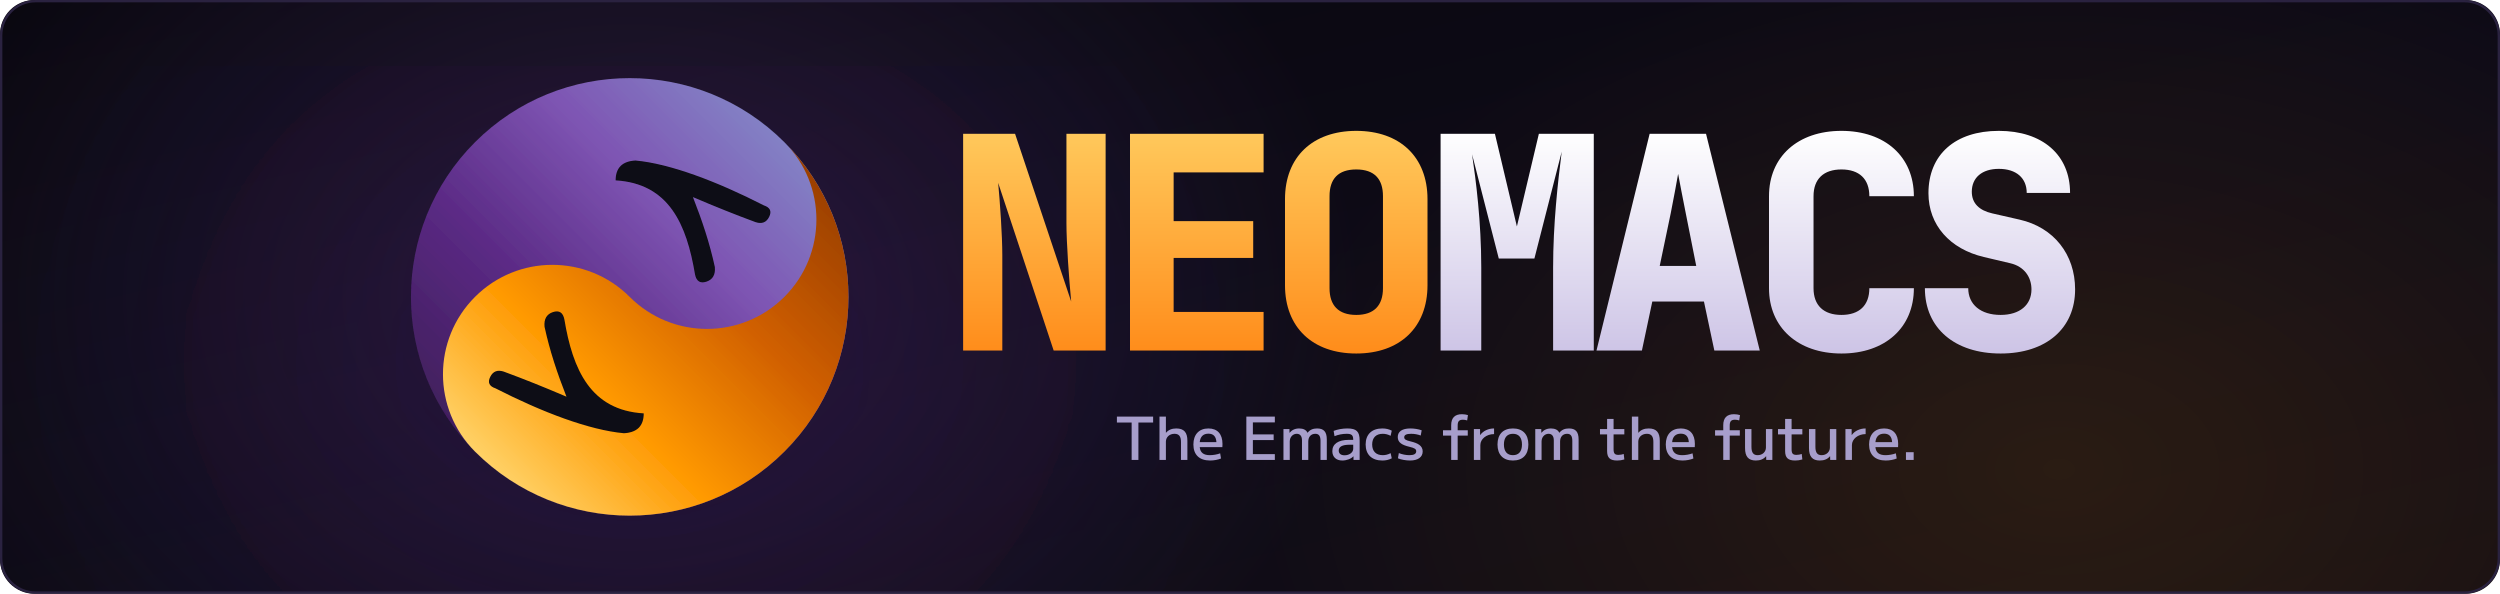
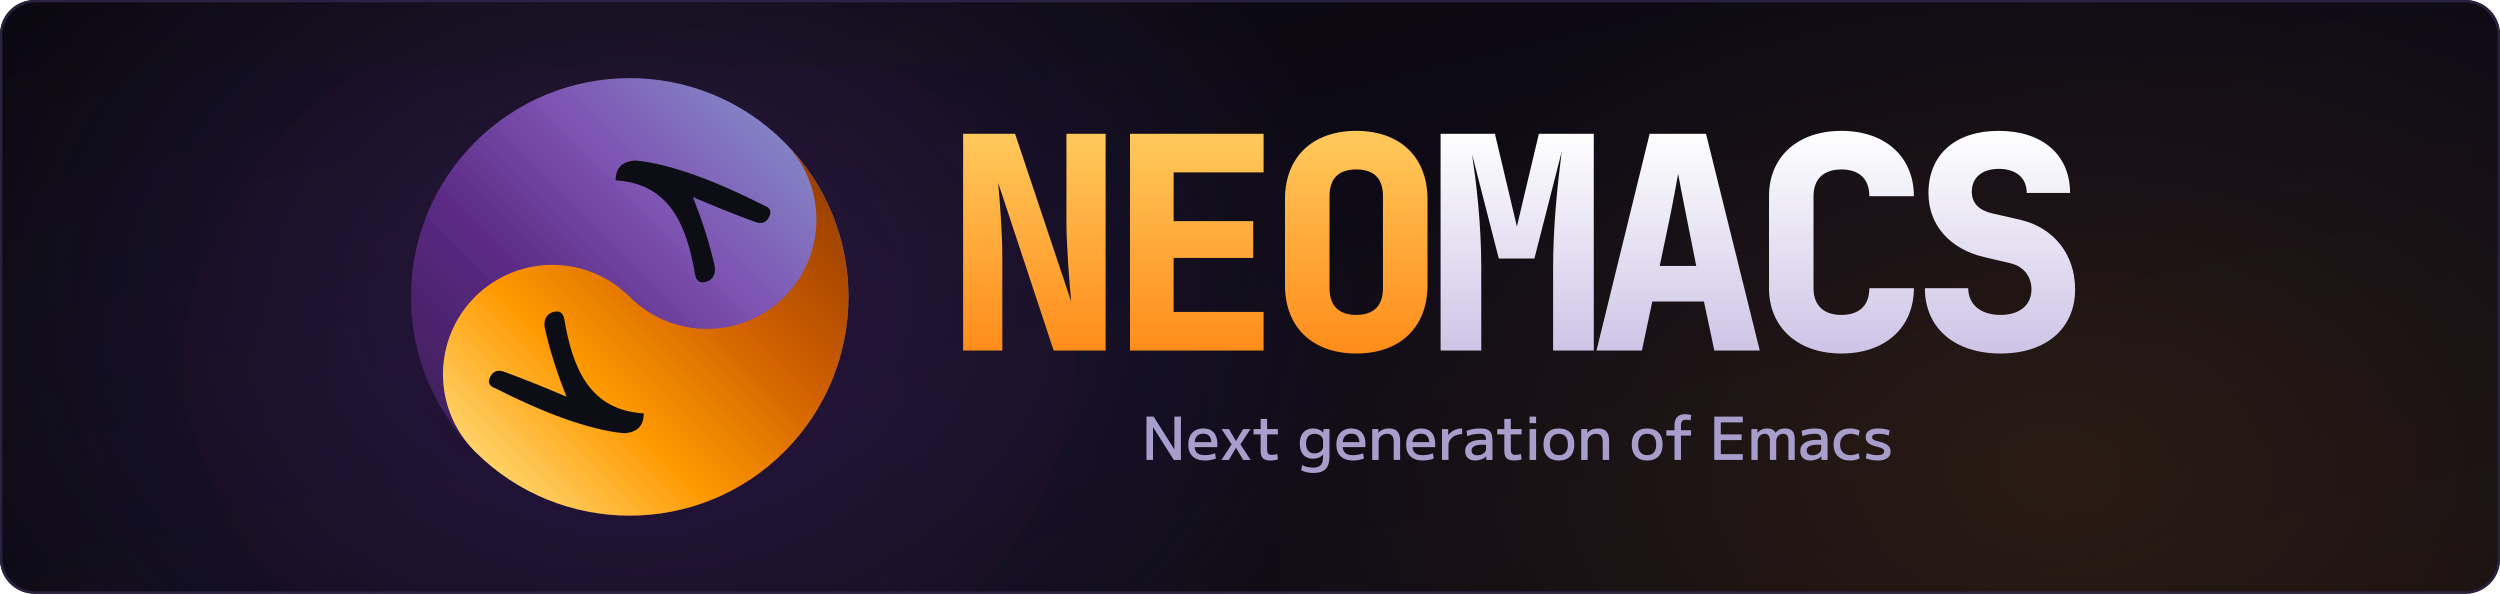
<svg xmlns="http://www.w3.org/2000/svg" viewBox="0 0 1600 380" width="1600" height="380" role="img" aria-labelledby="markTitle markDesc">
  <defs>
    <linearGradient id="bg" x1="0" y1="0" x2="1" y2="1">
      <stop offset="0%" stop-color="#09070f" />
      <stop offset="55%" stop-color="#0e0b17" />
      <stop offset="100%" stop-color="#120d14" />
    </linearGradient>
    <radialGradient id="bloomPurple" cx="0" cy="0" r="1" gradientUnits="userSpaceOnUse" gradientTransform="translate(403.0 190.0) scale(470 360)">
      <stop offset="0%" stop-color="#7e55b3" stop-opacity="0.24" />
      <stop offset="100%" stop-color="#7e55b3" stop-opacity="0" />
    </radialGradient>
    <radialGradient id="bloomOrange" cx="0" cy="0" r="1" gradientUnits="userSpaceOnUse" gradientTransform="translate(1320 300) scale(520 340)">
      <stop offset="0%" stop-color="#ff9900" stop-opacity="0.11" />
      <stop offset="100%" stop-color="#ff9900" stop-opacity="0" />
    </radialGradient>
    <linearGradient id="neoFill" x1="0" y1="0" x2="0" y2="1">
      <stop offset="0%" stop-color="#ffc95c" />
      <stop offset="100%" stop-color="#ff8c1a" />
    </linearGradient>
    <linearGradient id="macsFill" x1="0" y1="0" x2="0" y2="1">
      <stop offset="0%" stop-color="#ffffff" />
      <stop offset="100%" stop-color="#cdc4e6" />
    </linearGradient>
    <linearGradient id="emacsPurple" x1="20" y1="40" x2="20" y2="0" gradientUnits="userSpaceOnUse">
      <stop offset="0" stop-color="#411f5d" />
      <stop offset="0.35" stop-color="#5b2a85" />
      <stop offset="0.7" stop-color="#7e55b3" />
      <stop offset="1" stop-color="#8381c5" />
    </linearGradient>
    <linearGradient id="emacsOrange" x1="20" y1="0" x2="20" y2="40" gradientUnits="userSpaceOnUse">
      <stop offset="0" stop-color="#9a3f00" />
      <stop offset="0.35" stop-color="#d05f00" />
      <stop offset="0.7" stop-color="#ff9900" />
      <stop offset="1" stop-color="#ffd166" />
    </linearGradient>
    <filter id="markGlow" x="-60%" y="-60%" width="220%" height="220%">
      <feDropShadow dx="0" dy="6" stdDeviation="30" flood-color="#3b1a63" flood-opacity="0.55" />
    </filter>
    <clipPath id="frameClip">
      <rect width="1600" height="380" rx="22" />
    </clipPath>
  </defs>
  <g clip-path="url(#frameClip)">
    <rect width="1600" height="380" fill="url(#bg)" />
    <rect width="1600" height="380" fill="url(#bloomPurple)" />
    <rect width="1600" height="380" fill="url(#bloomOrange)" />
    <g transform="translate(263.0 50.0) scale(7)" filter="url(#markGlow)">
      <g transform="rotate(45 20 20)">
        <circle cx="20" cy="20" r="20" fill="url(#emacsPurple)" />
        <path d="M20 0 a20 20 0 0 1 0 40 a10 10 0 0 1 0 -20 a10 10 0 0 0 0 -20 Z" fill="url(#emacsOrange)" />
        <g fill="#0d0d12" transform="translate(4.1 -2) rotate(270 13.4 12) translate(13.4 12) scale(1.35) translate(-13.4 -12)">
          <path d="M10.9 7.6 C13.3 10.3 12.2 13.1 10.2 15.9 Q9.8 16.5 10.4 16.8 Q11 17.1 11.5 16.5 C12.4 15.1 13.1 13.7 13.8 12.1 C14.4 13.6 15 15 15.6 16.3 Q15.9 16.9 16.5 16.7 Q17.1 16.5 16.8 15.9 C15.7 12.5 14.3 9.4 12.8 7.6 Q11.8 6.7 10.9 7.6 Z" />
        </g>
        <g fill="#0d0d12" transform="rotate(180 20 20) translate(4.1 -2) rotate(270 13.4 12) translate(13.4 12) scale(1.35) translate(-13.4 -12)">
          <path d="M10.9 7.6 C13.3 10.3 12.2 13.1 10.2 15.9 Q9.8 16.5 10.4 16.8 Q11 17.1 11.5 16.5 C12.4 15.1 13.1 13.7 13.8 12.1 C14.4 13.6 15 15 15.6 16.3 Q15.9 16.9 16.5 16.7 Q17.1 16.5 16.8 15.9 C15.7 12.5 14.3 9.4 12.8 7.6 Q11.8 6.7 10.9 7.6 Z" />
        </g>
      </g>
    </g>
    <path d="M616.40 224.35H641.48V163.55C641.48 150.44 639.96 129.16 638.82 117.00L674.35 224.35H707.60V85.65H682.52V142.65C682.52 155.76 684.23 179.13 685.56 193.00L649.65 85.65H616.40Z M723.20 224.35H808.70V199.65H751.13V165.07H802.05V141.51H751.13V110.35H808.70V85.65H723.20Z M868.00 226.25C895.93 226.25 913.60 209.53 913.60 182.55V127.45C913.60 100.47 895.93 83.75 868.00 83.75C840.07 83.75 822.40 100.47 822.40 127.45V182.55C822.40 209.53 840.07 226.25 868.00 226.25ZM868.00 201.55C856.60 201.55 850.90 195.47 850.90 184.45V125.55C850.90 114.53 856.41 108.45 868.00 108.45C879.59 108.45 885.10 114.53 885.10 125.55V184.45C885.10 195.47 879.40 201.55 868.00 201.55Z" fill="url(#neoFill)" />
    <path d="M921.98 224.35H948.01V171.15C948.01 142.08 944.59 115.29 942.12 98.76L959.22 165.45H982.02L999.50 97.05C997.03 116.62 993.99 143.41 993.99 171.15V224.35H1020.02V85.65H984.87L970.81 144.93L956.75 85.65H921.98Z M1021.75 224.35H1050.82L1057.47 193.00H1090.53L1097.18 224.35H1126.25L1091.86 85.65H1055.76ZM1062.22 170.20 1069.25 136.57C1071.15 127.07 1073.05 116.62 1074.00 111.30C1074.95 116.62 1077.04 127.07 1078.94 136.76L1085.59 170.20Z M1178.52 226.25C1206.45 226.25 1224.88 209.72 1224.88 184.45H1196.38C1196.38 195.47 1189.92 201.55 1178.52 201.55C1167.12 201.55 1160.66 195.47 1160.66 184.45V125.55C1160.66 114.53 1167.12 108.45 1178.52 108.45C1189.92 108.45 1196.38 114.53 1196.38 125.55H1224.88C1224.88 100.28 1206.45 83.75 1178.52 83.75C1150.59 83.75 1132.16 100.28 1132.16 125.55V184.45C1132.16 209.53 1150.59 226.25 1178.52 226.25Z M1280.38 226.25C1309.64 226.25 1328.07 210.10 1328.07 185.21C1328.07 162.79 1314.39 145.50 1292.54 140.56L1275.06 136.57C1266.70 134.67 1261.95 130.11 1261.95 122.70C1261.95 113.77 1268.41 108.07 1279.24 108.07C1290.45 108.07 1297.10 113.96 1297.10 123.46H1324.84C1324.84 99.14 1307.17 83.75 1279.24 83.75C1251.31 83.75 1234.21 98.95 1234.21 123.65C1234.21 143.98 1247.89 159.37 1269.74 164.50L1286.65 168.49C1295.58 170.58 1300.14 177.42 1300.14 185.21C1300.14 195.09 1292.73 201.55 1280.38 201.55C1267.65 201.55 1259.67 194.90 1259.67 184.45H1231.93C1231.93 210.10 1251.12 226.25 1280.38 226.25Z" fill="url(#macsFill)" />
-     <path d="M724.25 294.35H728.58V270.41H738.00V266.61H714.82V270.41H724.25Z M742.07 294.35H746.17V282.61C746.21 279.72 748.49 277.63 751.68 277.63C754.53 277.63 755.86 279.30 755.83 282.95V294.35H759.93V282.19C759.97 276.72 757.73 274.21 752.82 274.21C749.97 274.21 747.81 275.12 746.25 276.95H746.17V266.61H742.07Z M774.45 294.73C776.92 294.73 779.50 294.24 781.44 293.44L780.91 290.13C779.04 290.85 776.42 291.31 774.29 291.31C770.27 291.31 768.14 289.64 767.83 286.18H782.31C782.35 285.72 782.39 284.81 782.39 284.13C782.39 277.78 779.16 274.21 773.38 274.21C767.38 274.21 763.77 278.09 763.77 284.47C763.77 291.04 767.61 294.73 774.45 294.73ZM767.83 282.95C768.18 279.42 770.08 277.55 773.38 277.55C776.57 277.55 778.28 279.34 778.51 282.95Z M797.66 294.35H815.90V290.63H801.84V281.66H815.14V278.01H801.84V270.33H815.90V266.61H797.66Z M821.41 294.35H825.44V282.57C825.44 279.76 827.38 277.63 829.93 277.63C832.05 277.63 833.27 279.11 833.27 281.81V294.35H837.30V282.57C837.30 279.57 839.05 277.63 841.78 277.63C844.10 277.63 845.13 279.04 845.13 282.19V294.35H849.15V281.24C849.15 276.38 847.25 274.21 842.96 274.21C840.26 274.21 838.32 275.08 836.84 276.95H836.77C836.01 275.16 834.11 274.21 831.48 274.21C828.79 274.21 826.77 275.24 825.37 276.95H825.29L825.25 274.59H821.41Z M859.07 294.73C861.81 294.73 864.77 293.63 866.14 292.07H866.22L866.25 294.35H870.17V281.89C870.17 276.19 868.15 274.21 862.34 274.21C859.26 274.21 856.07 274.78 853.52 275.77L854.09 279.15C856.49 278.16 859.22 277.63 861.81 277.63C865.08 277.63 866.06 278.50 866.06 281.51H863.21C856.49 281.51 852.69 284.13 852.69 288.73C852.69 292.41 855.12 294.73 859.07 294.73ZM860.52 291.39C858.12 291.39 856.79 290.25 856.79 288.35C856.79 285.88 859.11 284.62 863.78 284.62H866.06V287.21C866.06 289.52 863.59 291.39 860.52 291.39Z M884.68 294.73C886.93 294.73 888.83 294.31 890.73 293.32L890.00 290.02C888.26 290.93 886.62 291.31 884.95 291.31C880.66 291.31 878.19 288.80 878.19 284.47C878.19 280.14 880.66 277.63 884.95 277.63C886.62 277.63 888.26 278.01 890.00 278.92L890.73 275.62C888.83 274.63 886.93 274.21 884.68 274.21C877.96 274.21 874.01 278.01 874.01 284.47C874.01 290.93 877.96 294.73 884.68 294.73Z M902.43 294.73C907.48 294.73 910.52 292.56 910.52 288.92C910.52 285.19 907.33 283.60 902.89 282.53C899.58 281.77 898.71 281.13 898.71 279.83C898.71 278.35 900.11 277.63 903.11 277.63C905.17 277.63 907.22 277.97 909.27 278.73L909.88 275.39C907.75 274.63 905.05 274.21 902.62 274.21C897.41 274.21 894.56 276.15 894.56 279.72C894.56 283.33 897.45 284.85 902.05 285.95C905.39 286.75 906.38 287.40 906.38 288.80C906.38 290.47 904.94 291.31 902.01 291.31C899.77 291.31 897.45 290.82 895.25 289.98L894.68 293.32C896.62 294.16 899.77 294.73 902.43 294.73Z M928.76 294.35H932.91V278.77H939.37V275.35H932.91V272.42C932.91 269.65 933.82 268.62 936.29 268.62C937.20 268.62 938.07 268.78 938.99 269.08L939.48 265.66C938.42 265.32 937.05 265.09 935.64 265.09C931.08 265.09 928.76 267.45 928.76 272.12V275.35H923.52V278.77H928.76Z M943.28 294.35H947.42V284.85C947.42 280.94 951.34 277.82 956.20 277.82V274.21C952.51 274.21 949.21 275.77 947.35 278.39H947.27L947.23 274.59H943.28Z M968.28 294.73C974.55 294.73 978.16 291.01 978.16 284.47C978.16 277.93 974.55 274.21 968.28 274.21C962.01 274.21 958.40 277.93 958.40 284.47C958.40 291.01 962.01 294.73 968.28 294.73ZM968.28 291.31C964.56 291.31 962.51 288.92 962.51 284.47C962.51 280.02 964.56 277.63 968.28 277.63C972.01 277.63 974.06 280.02 974.06 284.47C974.06 288.92 972.01 291.31 968.28 291.31Z M982.57 294.35H986.60V282.57C986.60 279.76 988.54 277.63 991.08 277.63C993.21 277.63 994.43 279.11 994.43 281.81V294.35H998.46V282.57C998.46 279.57 1000.20 277.63 1002.94 277.63C1005.26 277.63 1006.28 279.04 1006.28 282.19V294.35H1010.31V281.24C1010.31 276.38 1008.41 274.21 1004.12 274.21C1001.42 274.21 999.48 275.08 998.00 276.95H997.92C997.16 275.16 995.26 274.21 992.64 274.21C989.94 274.21 987.93 275.24 986.52 276.95H986.45L986.41 274.59H982.57Z M1034.97 294.73C1036.49 294.73 1037.94 294.54 1039.57 294.05L1039.19 290.55C1038.20 290.89 1036.99 291.12 1035.81 291.12C1033.45 291.12 1032.69 290.21 1032.69 287.51V278.01H1039.57V274.59H1032.69V268.13H1028.55V274.59H1023.99V278.01H1028.55V288.65C1028.55 292.98 1030.41 294.73 1034.97 294.73Z M1044.40 294.35H1048.50V282.61C1048.54 279.72 1050.82 277.63 1054.01 277.63C1056.86 277.63 1058.19 279.30 1058.15 282.95V294.35H1062.26V282.19C1062.30 276.72 1060.05 274.21 1055.15 274.21C1052.30 274.21 1050.14 275.12 1048.58 276.95H1048.50V266.61H1044.40Z M1076.77 294.73C1079.24 294.73 1081.83 294.24 1083.77 293.44L1083.23 290.13C1081.37 290.85 1078.75 291.31 1076.62 291.31C1072.59 291.31 1070.47 289.64 1070.16 286.18H1084.64C1084.68 285.72 1084.72 284.81 1084.72 284.13C1084.72 277.78 1081.49 274.21 1075.71 274.21C1069.71 274.21 1066.10 278.09 1066.10 284.47C1066.10 291.04 1069.93 294.73 1076.77 294.73ZM1070.16 282.95C1070.50 279.42 1072.40 277.55 1075.71 277.55C1078.90 277.55 1080.61 279.34 1080.84 282.95Z M1102.88 294.35H1107.02V278.77H1113.48V275.35H1107.02V272.42C1107.02 269.65 1107.93 268.62 1110.40 268.62C1111.32 268.62 1112.19 268.78 1113.10 269.08L1113.60 265.66C1112.53 265.32 1111.16 265.09 1109.76 265.09C1105.20 265.09 1102.88 267.45 1102.88 272.12V275.35H1097.64V278.77H1102.88Z M1123.74 294.73C1126.63 294.73 1128.72 293.82 1130.28 291.99H1130.35L1130.39 294.35H1134.31V274.59H1130.20V286.37C1130.20 289.22 1127.96 291.31 1124.88 291.31C1122.15 291.31 1120.93 289.64 1120.93 285.99V274.59H1116.83V286.75C1116.83 292.22 1118.99 294.73 1123.74 294.73Z M1148.90 294.73C1150.42 294.73 1151.86 294.54 1153.50 294.05L1153.12 290.55C1152.13 290.89 1150.91 291.12 1149.73 291.12C1147.38 291.12 1146.62 290.21 1146.62 287.51V278.01H1153.50V274.59H1146.62V268.13H1142.48V274.59H1137.92V278.01H1142.48V288.65C1142.48 292.98 1144.34 294.73 1148.90 294.73Z M1164.67 294.73C1167.56 294.73 1169.65 293.82 1171.20 291.99H1171.28L1171.32 294.35H1175.23V274.59H1171.13V286.37C1171.13 289.22 1168.89 291.31 1165.81 291.31C1163.07 291.31 1161.86 289.64 1161.86 285.99V274.59H1157.75V286.75C1157.75 292.22 1159.92 294.73 1164.67 294.73Z M1181.08 294.35H1185.23V284.85C1185.23 280.94 1189.14 277.82 1194.00 277.82V274.21C1190.32 274.21 1187.01 275.77 1185.15 278.39H1185.07L1185.04 274.59H1181.08Z M1206.89 294.73C1209.36 294.73 1211.94 294.24 1213.88 293.44L1213.35 290.13C1211.48 290.85 1208.86 291.31 1206.73 291.31C1202.71 291.31 1200.58 289.64 1200.27 286.18H1214.75C1214.79 285.72 1214.83 284.81 1214.83 284.13C1214.83 277.78 1211.60 274.21 1205.82 274.21C1199.82 274.21 1196.21 278.09 1196.21 284.47C1196.21 291.04 1200.05 294.73 1206.89 294.73ZM1200.27 282.95C1200.62 279.42 1202.52 277.55 1205.82 277.55C1209.01 277.55 1210.72 279.34 1210.95 282.95Z M1219.81 294.35H1224.75V289.41H1219.81Z" fill="#a79ecb" />
+     <path d="M733.75 294.35H737.93V273.45H738.00L751.23 294.35H755.79V266.61H751.61V287.51H751.53L738.31 266.61H733.75Z M771.18 294.73C773.65 294.73 776.23 294.24 778.17 293.44L777.64 290.13C775.78 290.85 773.15 291.31 771.03 291.31C767.00 291.31 764.87 289.64 764.57 286.18H779.04C779.08 285.72 779.12 284.81 779.12 284.13C779.12 277.78 775.89 274.21 770.11 274.21C764.11 274.21 760.50 278.09 760.50 284.47C760.50 291.04 764.34 294.73 771.18 294.73ZM764.57 282.95C764.91 279.42 766.81 277.55 770.11 277.55C773.31 277.55 775.02 279.34 775.24 282.95Z M781.74 294.35H786.45L791.01 286.60H791.09L795.65 294.35H800.36L793.86 284.39L800.29 274.59H795.57L791.09 282.19H791.01L786.53 274.59H781.82L788.24 284.39Z M813.24 294.73C814.76 294.73 816.21 294.54 817.84 294.05L817.46 290.55C816.47 290.89 815.26 291.12 814.08 291.12C811.72 291.12 810.96 290.21 810.96 287.51V278.01H817.84V274.59H810.96V268.13H806.82V274.59H802.26V278.01H806.82V288.65C806.82 292.98 808.68 294.73 813.24 294.73Z M840.72 302.71C847.67 302.71 850.86 299.40 850.86 292.26V274.59H846.95L846.91 276.79H846.84C845.39 275.16 843.00 274.21 840.30 274.21C835.02 274.21 831.86 277.82 831.86 283.90C831.86 289.98 835.02 293.59 840.30 293.59C842.92 293.59 845.24 292.68 846.68 291.01H846.76V292.26C846.76 297.28 844.94 299.29 840.34 299.29C837.79 299.29 835.21 298.68 833.38 297.62L832.81 300.96C834.68 302.06 837.60 302.71 840.72 302.71ZM841.25 290.17C837.83 290.17 835.89 287.89 835.89 283.90C835.89 279.91 837.83 277.63 841.25 277.63C844.40 277.63 846.76 279.49 846.76 282.00V285.80C846.76 288.31 844.40 290.17 841.25 290.17Z M865.95 294.73C868.42 294.73 871.00 294.24 872.94 293.44L872.41 290.13C870.55 290.85 867.93 291.31 865.80 291.31C861.77 291.31 859.64 289.64 859.34 286.18H873.82C873.85 285.72 873.89 284.81 873.89 284.13C873.89 277.78 870.66 274.21 864.89 274.21C858.88 274.21 855.27 278.09 855.27 284.47C855.27 291.04 859.11 294.73 865.95 294.73ZM859.34 282.95C859.68 279.42 861.58 277.55 864.89 277.55C868.08 277.55 869.79 279.34 870.02 282.95Z M878.22 294.35H882.33V282.57C882.33 279.72 884.65 277.63 887.84 277.63C890.69 277.63 891.98 279.30 891.98 282.95V294.35H896.08V282.19C896.08 276.72 893.84 274.21 888.98 274.21C886.01 274.21 883.81 275.12 882.25 276.95H882.18L882.14 274.59H878.22Z M910.60 294.73C913.07 294.73 915.65 294.24 917.59 293.44L917.06 290.13C915.20 290.85 912.58 291.31 910.45 291.31C906.42 291.31 904.29 289.64 903.99 286.18H918.47C918.50 285.72 918.54 284.81 918.54 284.13C918.54 277.78 915.31 274.21 909.54 274.21C903.53 274.21 899.92 278.09 899.92 284.47C899.92 291.04 903.76 294.73 910.60 294.73ZM903.99 282.95C904.33 279.42 906.23 277.55 909.54 277.55C912.73 277.55 914.44 279.34 914.67 282.95Z M922.87 294.35H927.02V284.85C927.02 280.94 930.93 277.82 935.79 277.82V274.21C932.11 274.21 928.80 275.77 926.94 278.39H926.86L926.83 274.59H922.87Z M944.08 294.73C946.81 294.73 949.78 293.63 951.15 292.07H951.22L951.26 294.35H955.17V281.89C955.17 276.19 953.16 274.21 947.35 274.21C944.27 274.21 941.08 274.78 938.53 275.77L939.10 279.15C941.49 278.16 944.23 277.63 946.81 277.63C950.08 277.63 951.07 278.50 951.07 281.51H948.22C941.49 281.51 937.69 284.13 937.69 288.73C937.69 292.41 940.13 294.73 944.08 294.73ZM945.52 291.39C943.13 291.39 941.80 290.25 941.80 288.35C941.80 285.88 944.12 284.62 948.79 284.62H951.07V287.21C951.07 289.52 948.60 291.39 945.52 291.39Z M969.20 294.73C970.72 294.73 972.16 294.54 973.79 294.05L973.41 290.55C972.43 290.89 971.21 291.12 970.03 291.12C967.68 291.12 966.92 290.21 966.92 287.51V278.01H973.79V274.59H966.92V268.13H962.77V274.59H958.21V278.01H962.77V288.65C962.77 292.98 964.64 294.73 969.20 294.73Z M978.92 294.35H983.10V274.59H978.92ZM978.92 270.79H983.10V266.61H978.92Z M997.70 294.73C1003.97 294.73 1007.58 291.01 1007.58 284.47C1007.58 277.93 1003.97 274.21 997.70 274.21C991.43 274.21 987.82 277.93 987.82 284.47C987.82 291.01 991.43 294.73 997.70 294.73ZM997.70 291.31C993.97 291.31 991.92 288.92 991.92 284.47C991.92 280.02 993.97 277.63 997.70 277.63C1001.42 277.63 1003.47 280.02 1003.47 284.47C1003.47 288.92 1001.42 291.31 997.70 291.31Z M1011.98 294.35H1016.09V282.57C1016.09 279.72 1018.41 277.63 1021.60 277.63C1024.45 277.63 1025.74 279.30 1025.74 282.95V294.35H1029.84V282.19C1029.84 276.72 1027.60 274.21 1022.74 274.21C1019.77 274.21 1017.57 275.12 1016.01 276.95H1015.94L1015.90 274.59H1011.98Z M1054.20 294.73C1060.47 294.73 1064.08 291.01 1064.08 284.47C1064.08 277.93 1060.47 274.21 1054.20 274.21C1047.93 274.21 1044.32 277.93 1044.32 284.47C1044.32 291.01 1047.93 294.73 1054.20 294.73ZM1054.20 291.31C1050.48 291.31 1048.43 288.92 1048.43 284.47C1048.43 280.02 1050.48 277.63 1054.20 277.63C1057.93 277.63 1059.98 280.02 1059.98 284.47C1059.98 288.92 1057.93 291.31 1054.20 291.31Z M1071.68 294.35H1075.82V278.77H1082.28V275.35H1075.82V272.42C1075.82 269.65 1076.74 268.62 1079.21 268.62C1080.12 268.62 1080.99 268.78 1081.90 269.08L1082.40 265.66C1081.33 265.32 1079.97 265.09 1078.56 265.09C1074.00 265.09 1071.68 267.45 1071.68 272.12V275.35H1066.44V278.77H1071.68Z M1097.14 294.35H1115.38V290.63H1101.32V281.66H1114.62V278.01H1101.32V270.33H1115.38V266.61H1097.14Z M1120.89 294.35H1124.92V282.57C1124.92 279.76 1126.86 277.63 1129.40 277.63C1131.53 277.63 1132.75 279.11 1132.75 281.81V294.35H1136.78V282.57C1136.78 279.57 1138.52 277.63 1141.26 277.63C1143.58 277.63 1144.60 279.04 1144.60 282.19V294.35H1148.63V281.24C1148.63 276.38 1146.73 274.21 1142.44 274.21C1139.74 274.21 1137.80 275.08 1136.32 276.95H1136.24C1135.48 275.16 1133.58 274.21 1130.96 274.21C1128.26 274.21 1126.25 275.24 1124.84 276.95H1124.77L1124.73 274.59H1120.89Z M1158.55 294.73C1161.29 294.73 1164.25 293.63 1165.62 292.07H1165.69L1165.73 294.35H1169.65V281.89C1169.65 276.19 1167.63 274.21 1161.82 274.21C1158.74 274.21 1155.55 274.78 1153.00 275.77L1153.57 279.15C1155.97 278.16 1158.70 277.63 1161.29 277.63C1164.55 277.63 1165.54 278.50 1165.54 281.51H1162.69C1155.97 281.51 1152.17 284.13 1152.17 288.73C1152.17 292.41 1154.60 294.73 1158.55 294.73ZM1159.99 291.39C1157.60 291.39 1156.27 290.25 1156.27 288.35C1156.27 285.88 1158.59 284.62 1163.26 284.62H1165.54V287.21C1165.54 289.52 1163.07 291.39 1159.99 291.39Z M1184.16 294.73C1186.40 294.73 1188.30 294.31 1190.20 293.32L1189.48 290.02C1187.73 290.93 1186.10 291.31 1184.43 291.31C1180.13 291.31 1177.66 288.80 1177.66 284.47C1177.66 280.14 1180.13 277.63 1184.43 277.63C1186.10 277.63 1187.73 278.01 1189.48 278.92L1190.20 275.62C1188.30 274.63 1186.40 274.21 1184.16 274.21C1177.44 274.21 1173.48 278.01 1173.48 284.47C1173.48 290.93 1177.44 294.73 1184.16 294.73Z M1201.91 294.73C1206.96 294.73 1210.00 292.56 1210.00 288.92C1210.00 285.19 1206.81 283.60 1202.36 282.53C1199.06 281.77 1198.18 281.13 1198.18 279.83C1198.18 278.35 1199.59 277.63 1202.59 277.63C1204.64 277.63 1206.70 277.97 1208.75 278.73L1209.36 275.39C1207.23 274.63 1204.53 274.21 1202.10 274.21C1196.89 274.21 1194.04 276.15 1194.04 279.72C1194.04 283.33 1196.93 284.85 1201.53 285.95C1204.87 286.75 1205.86 287.40 1205.86 288.80C1205.86 290.47 1204.42 291.31 1201.49 291.31C1199.25 291.31 1196.93 290.82 1194.73 289.98L1194.16 293.32C1196.09 294.16 1199.25 294.73 1201.91 294.73Z" fill="#a79ecb" />
  </g>
  <rect x="0.75" y="0.75" width="1598.5" height="378.5" rx="22" fill="none" stroke="#2a2240" stroke-width="1.5" />
</svg>
